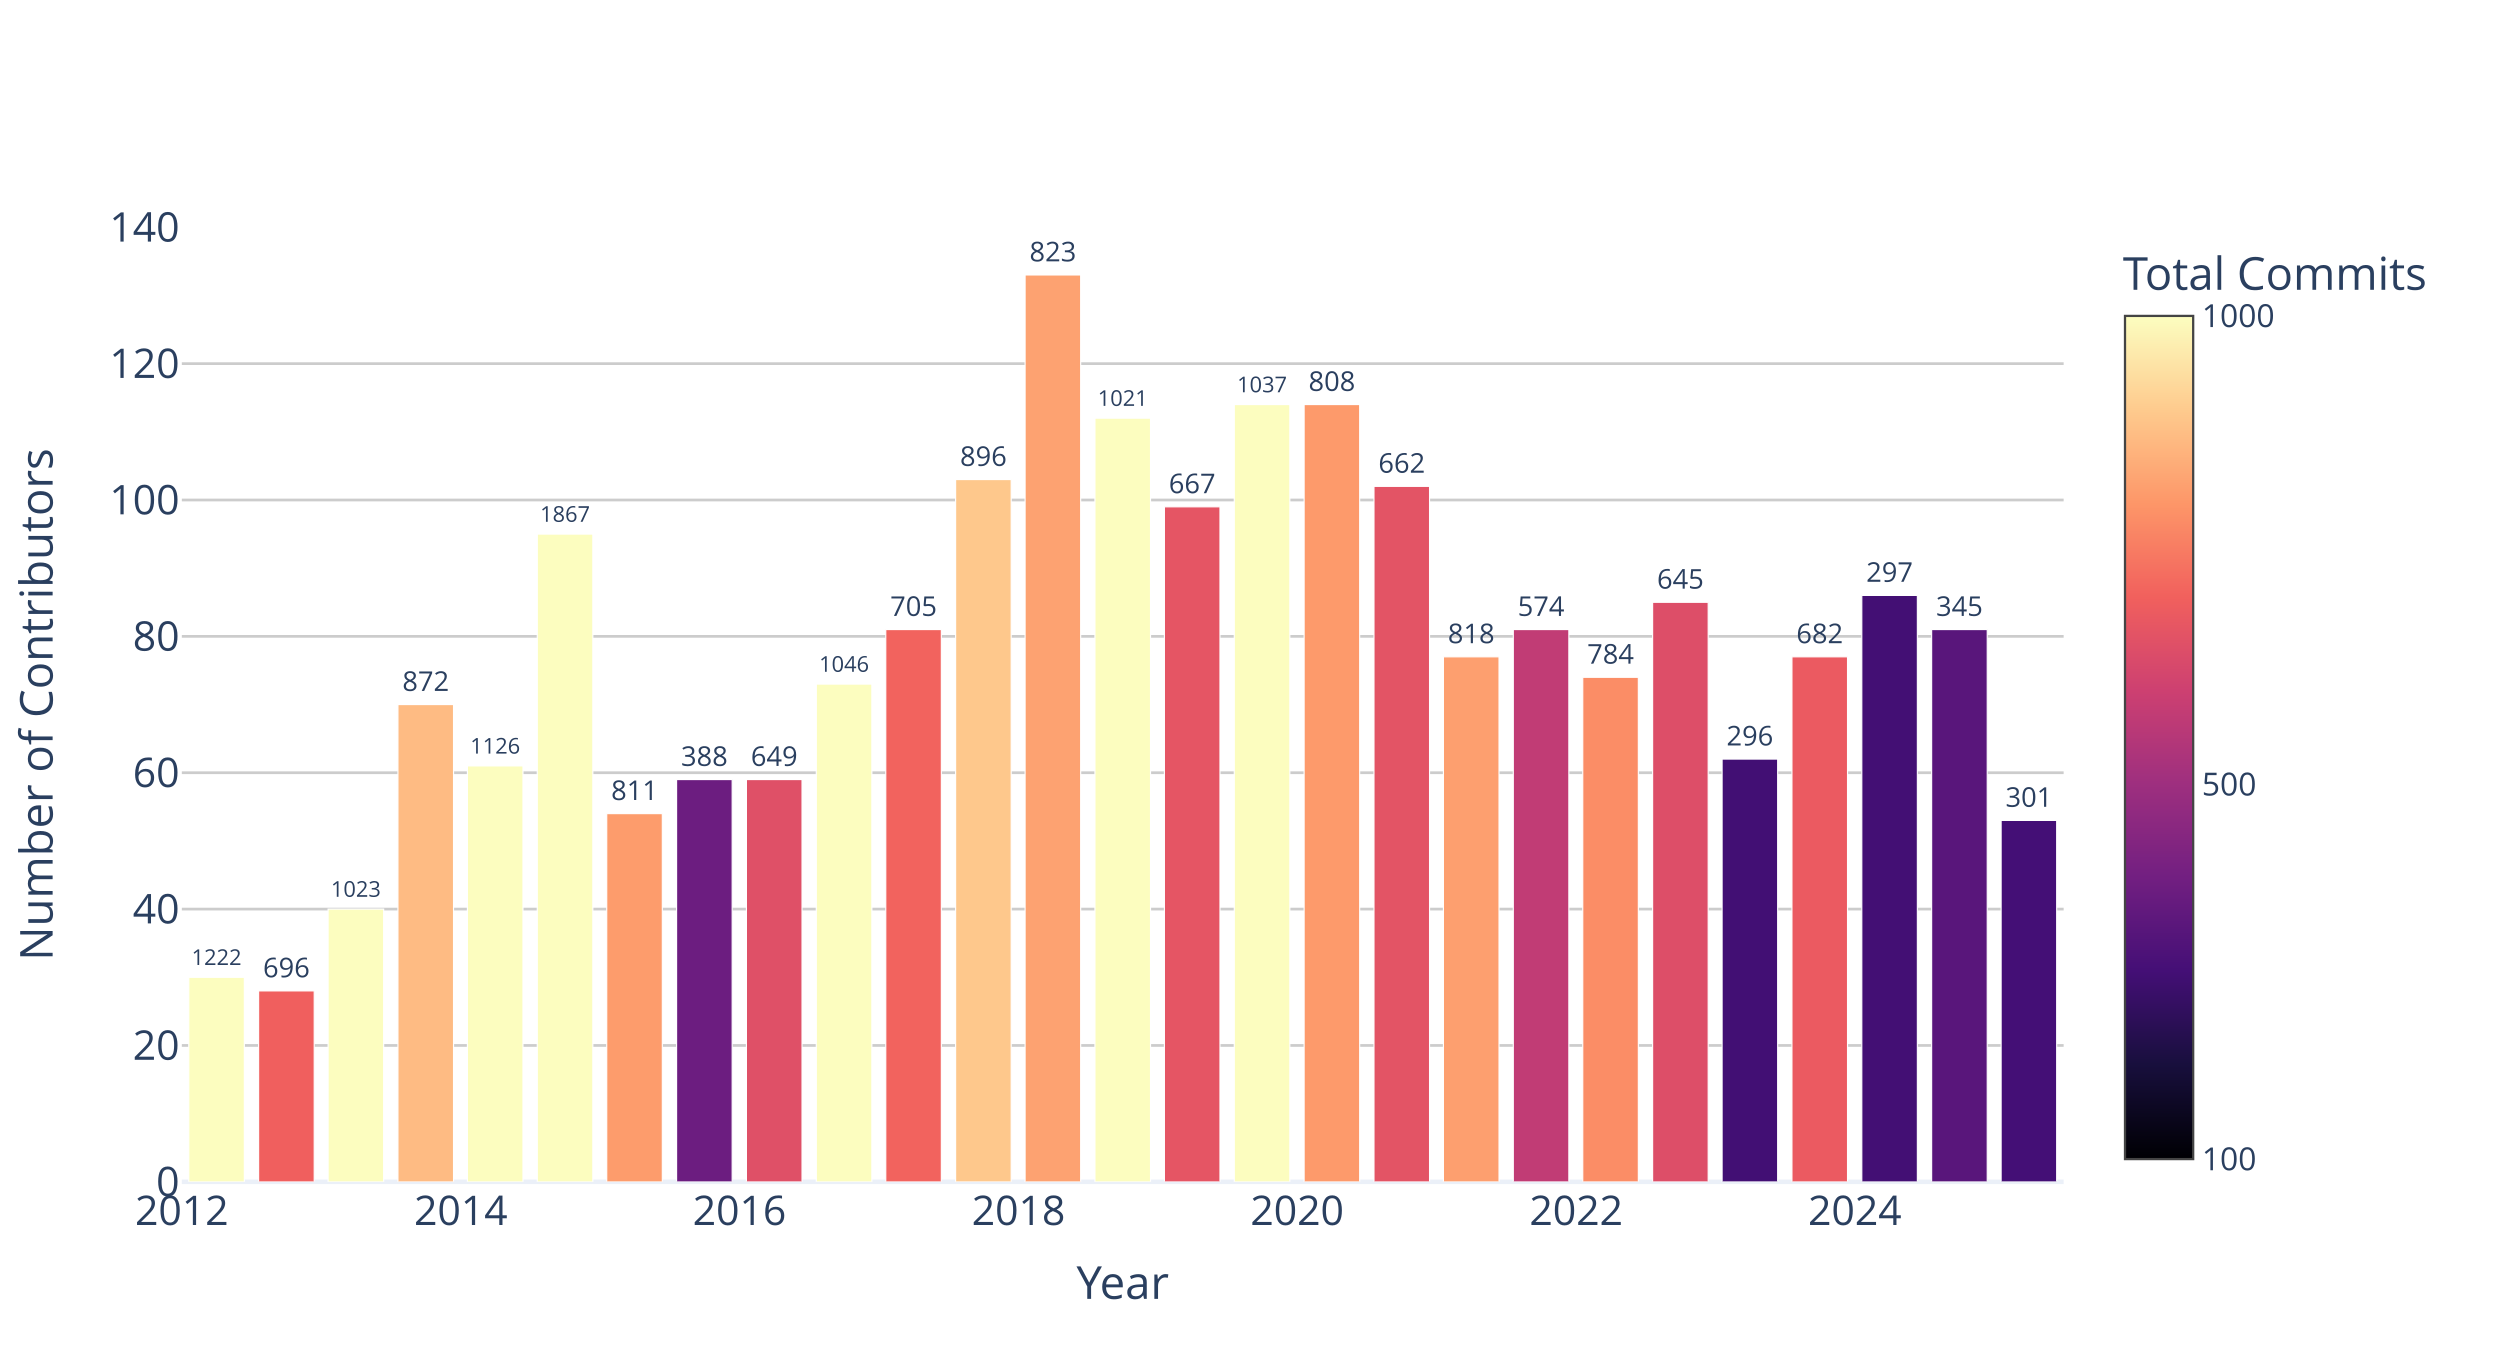
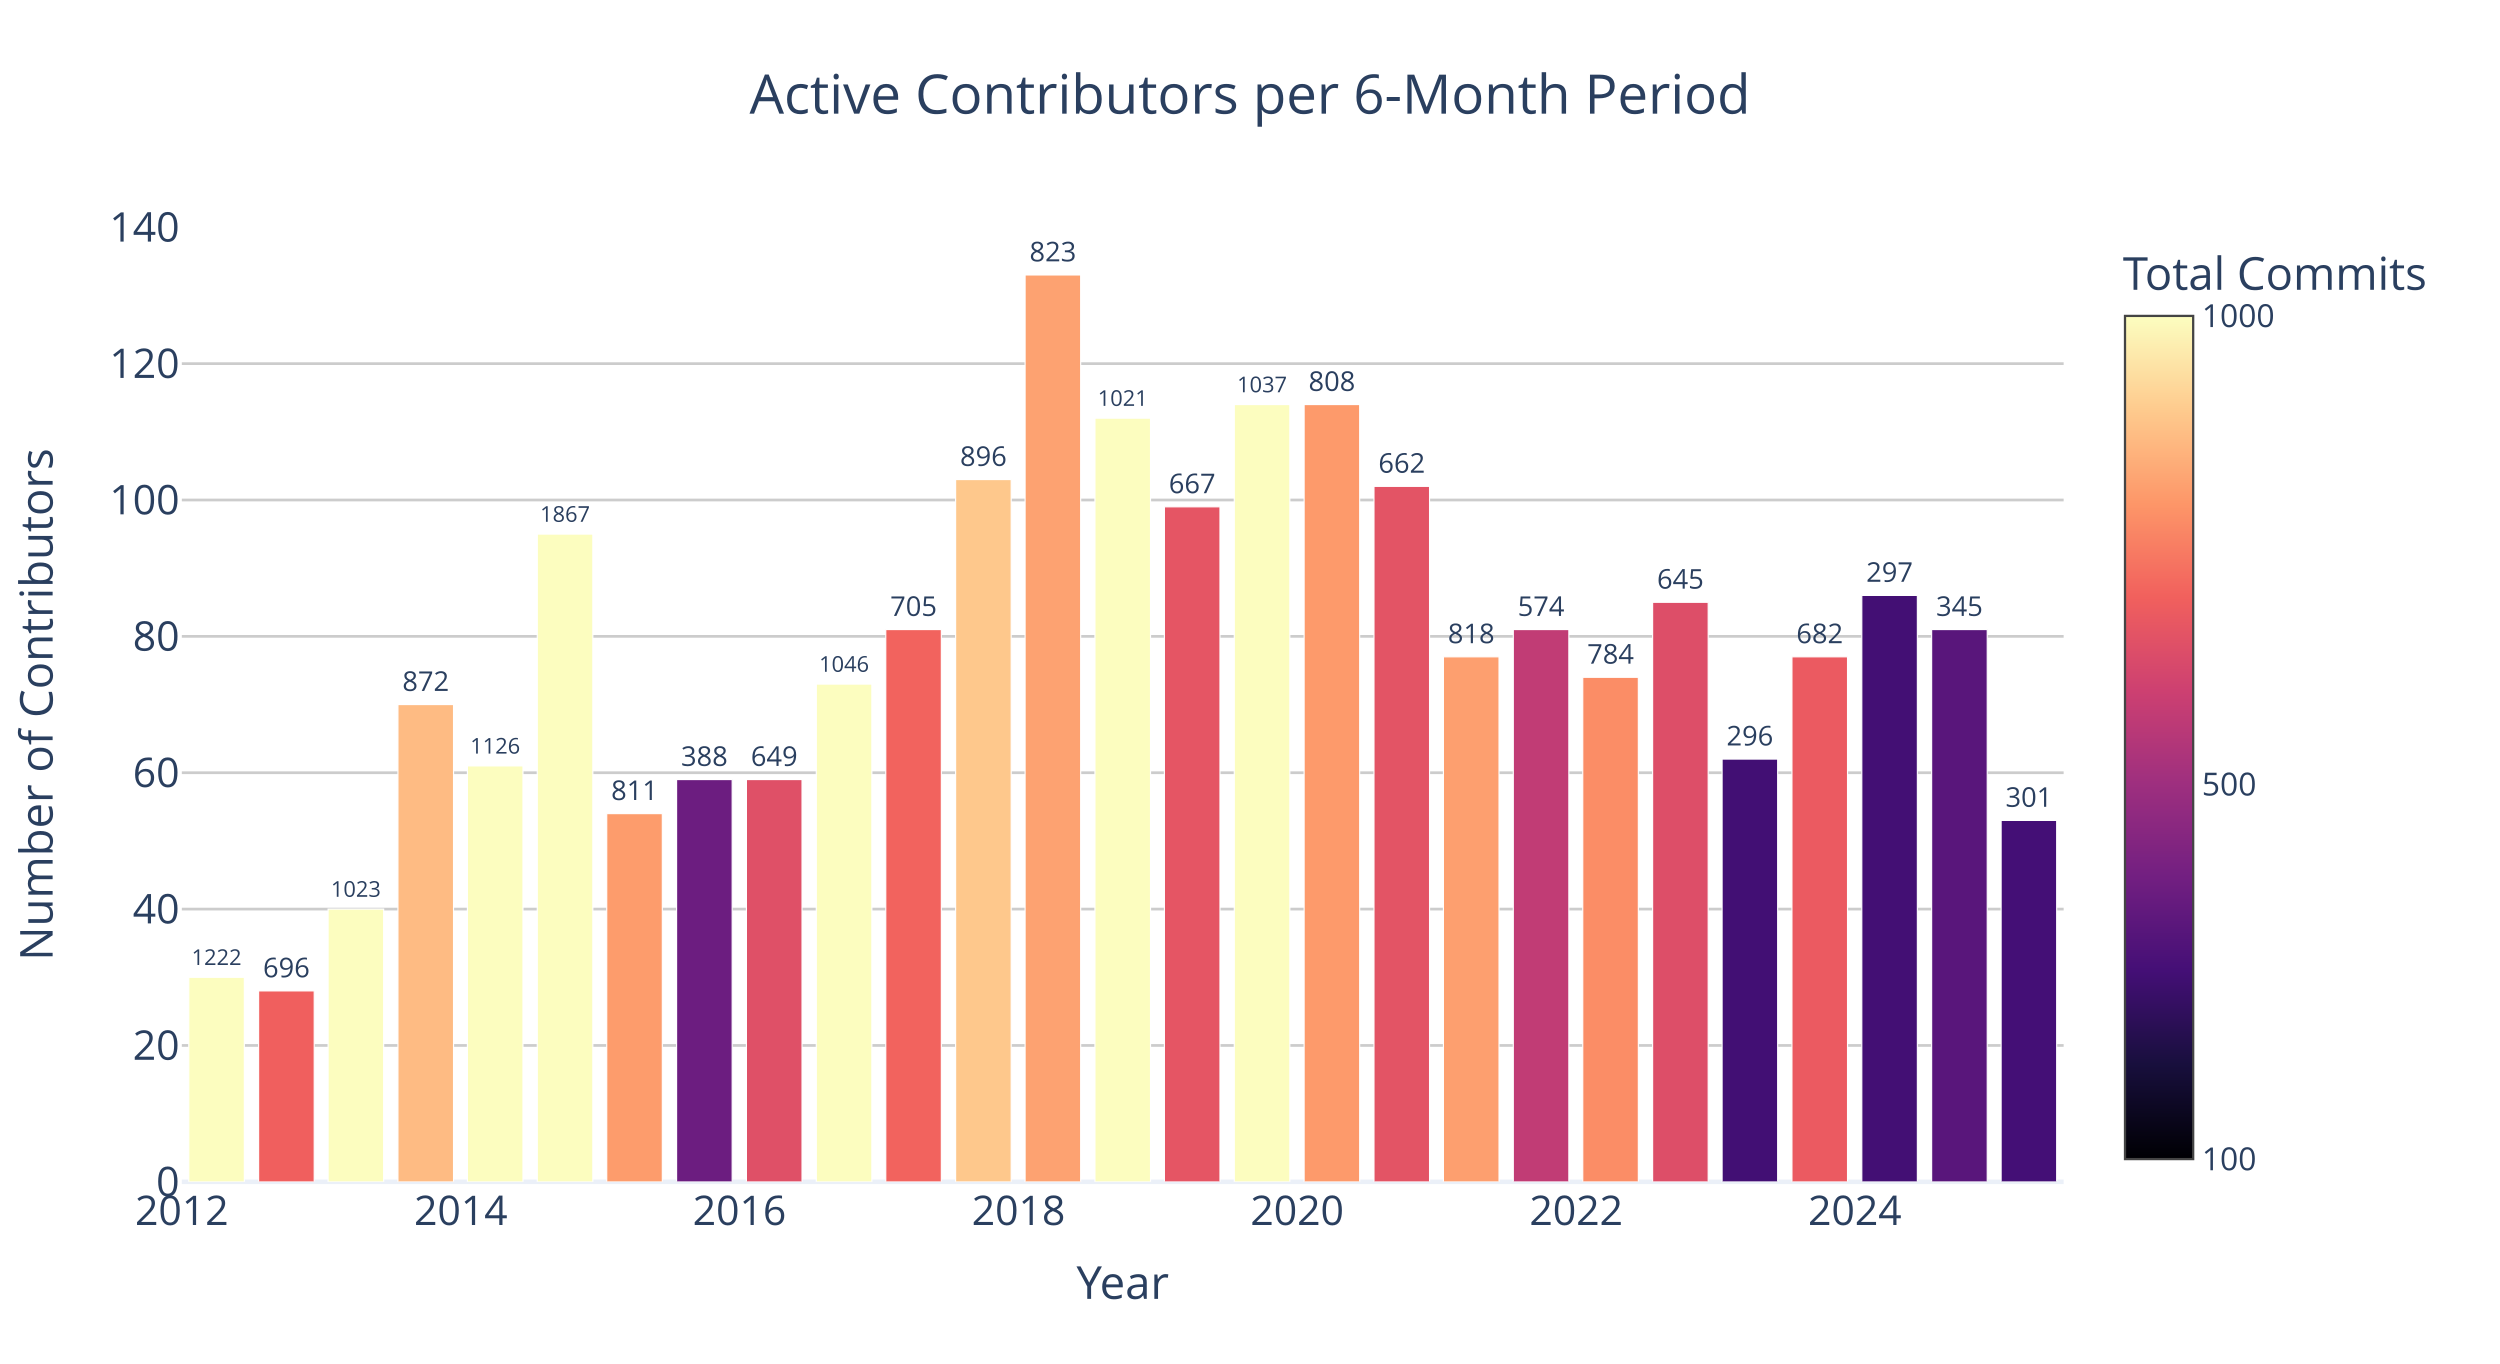
<svg xmlns="http://www.w3.org/2000/svg" class="main-svg" width="1100" height="600" style="" viewBox="0 0 1100 600">
  <rect x="0" y="0" width="1100" height="600" style="fill: rgb(255, 255, 255); fill-opacity: 1;" />
-   <defs id="defs-75726a">
+   <defs id="defs-d41ffb">
    <g class="clips">
-       <clipPath id="clip75726axyplot" class="plotclip">
+       <clipPath id="clipd41ffbxyplot" class="plotclip">
        <rect width="828" height="420" />
      </clipPath>
-       <clipPath class="axesclip" id="clip75726ax">
+       <clipPath class="axesclip" id="clipd41ffbx">
        <rect x="80" y="0" width="828" height="600" />
      </clipPath>
-       <clipPath class="axesclip" id="clip75726ay">
+       <clipPath class="axesclip" id="clipd41ffby">
        <rect x="0" y="100" width="1100" height="420" />
      </clipPath>
-       <clipPath class="axesclip" id="clip75726axy">
+       <clipPath class="axesclip" id="clipd41ffbxy">
        <rect x="80" y="100" width="828" height="420" />
      </clipPath>
    </g>
    <g class="gradients">
-       <linearGradient x1="0" y1="1" x2="0" y2="0" gradientUnits="objectBoundingBox" id="g75726a-cbffc4de">
+       <linearGradient x1="0" y1="1" x2="0" y2="0" gradientUnits="objectBoundingBox" id="gd41ffb-cb1e496d">
        <stop offset="0%" stop-color="rgb(0, 0, 4)" stop-opacity="1" />
        <stop offset="11.111%" stop-color="rgb(24, 15, 61)" stop-opacity="1" />
        <stop offset="22.222%" stop-color="rgb(68, 15, 118)" stop-opacity="1" />
        <stop offset="33.333%" stop-color="rgb(114, 31, 129)" stop-opacity="1" />
        <stop offset="44.444%" stop-color="rgb(158, 47, 127)" stop-opacity="1" />
        <stop offset="55.556%" stop-color="rgb(205, 64, 113)" stop-opacity="1" />
        <stop offset="66.667%" stop-color="rgb(241, 96, 93)" stop-opacity="1" />
        <stop offset="77.778%" stop-color="rgb(253, 150, 104)" stop-opacity="1" />
        <stop offset="88.889%" stop-color="rgb(254, 202, 141)" stop-opacity="1" />
        <stop offset="100%" stop-color="rgb(252, 253, 191)" stop-opacity="1" />
      </linearGradient>
    </g>
    <g class="patterns" />
  </defs>
  <g class="bglayer" />
  <g class="layer-below">
    <g class="imagelayer" />
    <g class="shapelayer" />
  </g>
  <g class="cartesianlayer">
    <g class="subplot xy">
      <g class="layer-subplot">
        <g class="shapelayer" />
        <g class="imagelayer" />
      </g>
      <g class="minor-gridlayer">
        <g class="x" />
        <g class="y" />
      </g>
      <g class="gridlayer">
        <g class="x" />
        <g class="y">
          <path class="ygrid crisp" transform="translate(0,460)" d="M80,0h828" style="stroke: rgb(0, 0, 0); stroke-opacity: 0.2; stroke-width: 1.2px;" />
          <path class="ygrid crisp" transform="translate(0,400)" d="M80,0h828" style="stroke: rgb(0, 0, 0); stroke-opacity: 0.2; stroke-width: 1.2px;" />
          <path class="ygrid crisp" transform="translate(0,340)" d="M80,0h828" style="stroke: rgb(0, 0, 0); stroke-opacity: 0.2; stroke-width: 1.2px;" />
          <path class="ygrid crisp" transform="translate(0,280)" d="M80,0h828" style="stroke: rgb(0, 0, 0); stroke-opacity: 0.2; stroke-width: 1.2px;" />
          <path class="ygrid crisp" transform="translate(0,220)" d="M80,0h828" style="stroke: rgb(0, 0, 0); stroke-opacity: 0.2; stroke-width: 1.2px;" />
          <path class="ygrid crisp" transform="translate(0,160)" d="M80,0h828" style="stroke: rgb(0, 0, 0); stroke-opacity: 0.2; stroke-width: 1.2px;" />
        </g>
      </g>
      <g class="zerolinelayer">
        <path class="yzl zl crisp" transform="translate(0,520)" d="M80,0h828" style="stroke: rgb(235, 240, 248); stroke-opacity: 1; stroke-width: 2px;" />
      </g>
      <g class="layer-between">
        <g class="shapelayer" />
        <g class="imagelayer" />
      </g>
      <path class="xlines-below" />
      <path class="ylines-below" />
      <g class="overlines-below" />
      <g class="xaxislayer-below" />
      <g class="yaxislayer-below" />
      <g class="overaxes-below" />
      <g class="overplot">
-         <g class="xy" transform="translate(80,100)" clip-path="url(#clip75726axyplot)">
+         <g class="xy" transform="translate(80,100)" clip-path="url(#clipd41ffbxyplot)">
          <g class="barlayer mlayer">
            <g class="trace bars" style="opacity: 1;">
              <g class="points">
                <g class="point">
                  <path d="M3.06,420V330H27.51V420Z" style="vector-effect: none; opacity: 1; stroke-width: 0.5px; fill: rgb(252, 253, 191); fill-opacity: 1; stroke: rgb(255, 255, 255); stroke-opacity: 1;" />
                  <text class="bartext bartext-outside" text-anchor="middle" data-notex="1" x="0" y="0" style="font-family: 'Open Sans', verdana, arial, sans-serif; font-size: 12px; fill: rgb(42, 63, 95); fill-opacity: 1; white-space: pre;" transform="translate(15.285,324.5963)scale(0.8012289)">1222</text>
                </g>
                <g class="point">
                  <path d="M33.79,420V336H58.25V420Z" style="vector-effect: none; opacity: 1; stroke-width: 0.5px; fill: rgb(240, 95, 94); fill-opacity: 1; stroke: rgb(255, 255, 255); stroke-opacity: 1;" />
                  <text class="bartext bartext-outside" text-anchor="middle" data-notex="1" x="0" y="0" style="font-family: 'Open Sans', verdana, arial, sans-serif; font-size: 12px; fill: rgb(42, 63, 95); fill-opacity: 1; white-space: pre;" transform="translate(46.02,330)">696</text>
                </g>
                <g class="point">
                  <path d="M64.36,420V300H88.81V420Z" style="vector-effect: none; opacity: 1; stroke-width: 0.5px; fill: rgb(252, 253, 191); fill-opacity: 1; stroke: rgb(255, 255, 255); stroke-opacity: 1;" />
                  <text class="bartext bartext-outside" text-anchor="middle" data-notex="1" x="0" y="0" style="font-family: 'Open Sans', verdana, arial, sans-serif; font-size: 12px; fill: rgb(42, 63, 95); fill-opacity: 1; white-space: pre;" transform="translate(76.585,294.5963)scale(0.8012289)">1023</text>
                </g>
                <g class="point">
                  <path d="M95.09,420V210H119.55V420Z" style="vector-effect: none; opacity: 1; stroke-width: 0.5px; fill: rgb(254, 187, 131); fill-opacity: 1; stroke: rgb(255, 255, 255); stroke-opacity: 1;" />
                  <text class="bartext bartext-outside" text-anchor="middle" data-notex="1" x="0" y="0" style="font-family: 'Open Sans', verdana, arial, sans-serif; font-size: 12px; fill: rgb(42, 63, 95); fill-opacity: 1; white-space: pre;" transform="translate(107.32,204)">872</text>
                </g>
                <g class="point">
                  <path d="M125.66,420V237H150.11V420Z" style="vector-effect: none; opacity: 1; stroke-width: 0.5px; fill: rgb(252, 253, 191); fill-opacity: 1; stroke: rgb(255, 255, 255); stroke-opacity: 1;" />
                  <text class="bartext bartext-outside" text-anchor="middle" data-notex="1" x="0" y="0" style="font-family: 'Open Sans', verdana, arial, sans-serif; font-size: 12px; fill: rgb(42, 63, 95); fill-opacity: 1; white-space: pre;" transform="translate(137.885,231.5963)scale(0.8012289)">1126</text>
                </g>
                <g class="point">
                  <path d="M156.4,420V135H180.85V420Z" style="vector-effect: none; opacity: 1; stroke-width: 0.5px; fill: rgb(252, 253, 191); fill-opacity: 1; stroke: rgb(255, 255, 255); stroke-opacity: 1;" />
                  <text class="bartext bartext-outside" text-anchor="middle" data-notex="1" x="0" y="0" style="font-family: 'Open Sans', verdana, arial, sans-serif; font-size: 12px; fill: rgb(42, 63, 95); fill-opacity: 1; white-space: pre;" transform="translate(168.625,129.5963)scale(0.8012289)">1867</text>
                </g>
                <g class="point">
                  <path d="M186.96,420V258H211.42V420Z" style="vector-effect: none; opacity: 1; stroke-width: 0.5px; fill: rgb(253, 156, 108); fill-opacity: 1; stroke: rgb(255, 255, 255); stroke-opacity: 1;" />
                  <text class="bartext bartext-outside" text-anchor="middle" data-notex="1" x="0" y="0" style="font-family: 'Open Sans', verdana, arial, sans-serif; font-size: 12px; fill: rgb(42, 63, 95); fill-opacity: 1; white-space: pre;" transform="translate(199.19,252)">811</text>
                </g>
                <g class="point">
                  <path d="M217.7,420V243H242.15V420Z" style="vector-effect: none; opacity: 1; stroke-width: 0.5px; fill: rgb(108, 29, 128); fill-opacity: 1; stroke: rgb(255, 255, 255); stroke-opacity: 1;" />
                  <text class="bartext bartext-outside" text-anchor="middle" data-notex="1" x="0" y="0" style="font-family: 'Open Sans', verdana, arial, sans-serif; font-size: 12px; fill: rgb(42, 63, 95); fill-opacity: 1; white-space: pre;" transform="translate(229.925,237)">388</text>
                </g>
                <g class="point">
                  <path d="M248.43,420V243H272.89V420Z" style="vector-effect: none; opacity: 1; stroke-width: 0.5px; fill: rgb(223, 80, 103); fill-opacity: 1; stroke: rgb(255, 255, 255); stroke-opacity: 1;" />
                  <text class="bartext bartext-outside" text-anchor="middle" data-notex="1" x="0" y="0" style="font-family: 'Open Sans', verdana, arial, sans-serif; font-size: 12px; fill: rgb(42, 63, 95); fill-opacity: 1; white-space: pre;" transform="translate(260.66,237)">649</text>
                </g>
                <g class="point">
                  <path d="M279.17,420V201H303.62V420Z" style="vector-effect: none; opacity: 1; stroke-width: 0.5px; fill: rgb(252, 253, 191); fill-opacity: 1; stroke: rgb(255, 255, 255); stroke-opacity: 1;" />
                  <text class="bartext bartext-outside" text-anchor="middle" data-notex="1" x="0" y="0" style="font-family: 'Open Sans', verdana, arial, sans-serif; font-size: 12px; fill: rgb(42, 63, 95); fill-opacity: 1; white-space: pre;" transform="translate(291.395,195.5963)scale(0.8012289)">1046</text>
                </g>
                <g class="point">
                  <path d="M309.74,420V177H334.19V420Z" style="vector-effect: none; opacity: 1; stroke-width: 0.5px; fill: rgb(242, 99, 94); fill-opacity: 1; stroke: rgb(255, 255, 255); stroke-opacity: 1;" />
                  <text class="bartext bartext-outside" text-anchor="middle" data-notex="1" x="0" y="0" style="font-family: 'Open Sans', verdana, arial, sans-serif; font-size: 12px; fill: rgb(42, 63, 95); fill-opacity: 1; white-space: pre;" transform="translate(321.965,171)">705</text>
                </g>
                <g class="point">
                  <path d="M340.47,420V111H364.92V420Z" style="vector-effect: none; opacity: 1; stroke-width: 0.5px; fill: rgb(254, 200, 140); fill-opacity: 1; stroke: rgb(255, 255, 255); stroke-opacity: 1;" />
                  <text class="bartext bartext-outside" text-anchor="middle" data-notex="1" x="0" y="0" style="font-family: 'Open Sans', verdana, arial, sans-serif; font-size: 12px; fill: rgb(42, 63, 95); fill-opacity: 1; white-space: pre;" transform="translate(352.695,105)">896</text>
                </g>
                <g class="point">
                  <path d="M371.04,420V21H395.49V420Z" style="vector-effect: none; opacity: 1; stroke-width: 0.5px; fill: rgb(253, 162, 113); fill-opacity: 1; stroke: rgb(255, 255, 255); stroke-opacity: 1;" />
                  <text class="bartext bartext-outside" text-anchor="middle" data-notex="1" x="0" y="0" style="font-family: 'Open Sans', verdana, arial, sans-serif; font-size: 12px; fill: rgb(42, 63, 95); fill-opacity: 1; white-space: pre;" transform="translate(383.265,15)">823</text>
                </g>
                <g class="point">
                  <path d="M401.77,420V84H426.23V420Z" style="vector-effect: none; opacity: 1; stroke-width: 0.5px; fill: rgb(252, 253, 191); fill-opacity: 1; stroke: rgb(255, 255, 255); stroke-opacity: 1;" />
                  <text class="bartext bartext-outside" text-anchor="middle" data-notex="1" x="0" y="0" style="font-family: 'Open Sans', verdana, arial, sans-serif; font-size: 12px; fill: rgb(42, 63, 95); fill-opacity: 1; white-space: pre;" transform="translate(414,78.59533)scale(0.8015566)">1021</text>
                </g>
                <g class="point">
                  <path d="M432.34,420V123H456.79V420Z" style="vector-effect: none; opacity: 1; stroke-width: 0.5px; fill: rgb(229, 85, 100); fill-opacity: 1; stroke: rgb(255, 255, 255); stroke-opacity: 1;" />
                  <text class="bartext bartext-outside" text-anchor="middle" data-notex="1" x="0" y="0" style="font-family: 'Open Sans', verdana, arial, sans-serif; font-size: 12px; fill: rgb(42, 63, 95); fill-opacity: 1; white-space: pre;" transform="translate(444.565,117)">667</text>
                </g>
                <g class="point">
                  <path d="M463.08,420V78H487.53V420Z" style="vector-effect: none; opacity: 1; stroke-width: 0.5px; fill: rgb(252, 253, 191); fill-opacity: 1; stroke: rgb(255, 255, 255); stroke-opacity: 1;" />
                  <text class="bartext bartext-outside" text-anchor="middle" data-notex="1" x="0" y="0" style="font-family: 'Open Sans', verdana, arial, sans-serif; font-size: 12px; fill: rgb(42, 63, 95); fill-opacity: 1; white-space: pre;" transform="translate(475.305,72.59631)scale(0.8012289)">1037</text>
                </g>
                <g class="point">
                  <path d="M493.81,420V78H518.26V420Z" style="vector-effect: none; opacity: 1; stroke-width: 0.5px; fill: rgb(253, 154, 107); fill-opacity: 1; stroke: rgb(255, 255, 255); stroke-opacity: 1;" />
                  <text class="bartext bartext-outside" text-anchor="middle" data-notex="1" x="0" y="0" style="font-family: 'Open Sans', verdana, arial, sans-serif; font-size: 12px; fill: rgb(42, 63, 95); fill-opacity: 1; white-space: pre;" transform="translate(506.035,72)">808</text>
                </g>
                <g class="point">
                  <path d="M524.55,420V114H549V420Z" style="vector-effect: none; opacity: 1; stroke-width: 0.5px; fill: rgb(227, 84, 101); fill-opacity: 1; stroke: rgb(255, 255, 255); stroke-opacity: 1;" />
                  <text class="bartext bartext-outside" text-anchor="middle" data-notex="1" x="0" y="0" style="font-family: 'Open Sans', verdana, arial, sans-serif; font-size: 12px; fill: rgb(42, 63, 95); fill-opacity: 1; white-space: pre;" transform="translate(536.775,108)">662</text>
                </g>
                <g class="point">
                  <path d="M555.11,420V189H579.57V420Z" style="vector-effect: none; opacity: 1; stroke-width: 0.5px; fill: rgb(253, 159, 111); fill-opacity: 1; stroke: rgb(255, 255, 255); stroke-opacity: 1;" />
                  <text class="bartext bartext-outside" text-anchor="middle" data-notex="1" x="0" y="0" style="font-family: 'Open Sans', verdana, arial, sans-serif; font-size: 12px; fill: rgb(42, 63, 95); fill-opacity: 1; white-space: pre;" transform="translate(567.34,183)">818</text>
                </g>
                <g class="point">
                  <path d="M585.85,420V177H610.3V420Z" style="vector-effect: none; opacity: 1; stroke-width: 0.5px; fill: rgb(193, 60, 117); fill-opacity: 1; stroke: rgb(255, 255, 255); stroke-opacity: 1;" />
                  <text class="bartext bartext-outside" text-anchor="middle" data-notex="1" x="0" y="0" style="font-family: 'Open Sans', verdana, arial, sans-serif; font-size: 12px; fill: rgb(42, 63, 95); fill-opacity: 1; white-space: pre;" transform="translate(598.075,171)">574</text>
                </g>
                <g class="point">
                  <path d="M616.41,420V198H640.87V420Z" style="vector-effect: none; opacity: 1; stroke-width: 0.5px; fill: rgb(251, 141, 102); fill-opacity: 1; stroke: rgb(255, 255, 255); stroke-opacity: 1;" />
                  <text class="bartext bartext-outside" text-anchor="middle" data-notex="1" x="0" y="0" style="font-family: 'Open Sans', verdana, arial, sans-serif; font-size: 12px; fill: rgb(42, 63, 95); fill-opacity: 1; white-space: pre;" transform="translate(628.64,192)">784</text>
                </g>
                <g class="point">
                  <path d="M647.15,420V165H671.6V420Z" style="vector-effect: none; opacity: 1; stroke-width: 0.5px; fill: rgb(221, 78, 104); fill-opacity: 1; stroke: rgb(255, 255, 255); stroke-opacity: 1;" />
                  <text class="bartext bartext-outside" text-anchor="middle" data-notex="1" x="0" y="0" style="font-family: 'Open Sans', verdana, arial, sans-serif; font-size: 12px; fill: rgb(42, 63, 95); fill-opacity: 1; white-space: pre;" transform="translate(659.375,159)">645</text>
                </g>
                <g class="point">
                  <path d="M677.72,420V234H702.17V420Z" style="vector-effect: none; opacity: 1; stroke-width: 0.5px; fill: rgb(66, 15, 116); fill-opacity: 1; stroke: rgb(255, 255, 255); stroke-opacity: 1;" />
                  <text class="bartext bartext-outside" text-anchor="middle" data-notex="1" x="0" y="0" style="font-family: 'Open Sans', verdana, arial, sans-serif; font-size: 12px; fill: rgb(42, 63, 95); fill-opacity: 1; white-space: pre;" transform="translate(689.945,228)">296</text>
                </g>
                <g class="point">
                  <path d="M708.45,420V189H732.91V420Z" style="vector-effect: none; opacity: 1; stroke-width: 0.5px; fill: rgb(235, 90, 97); fill-opacity: 1; stroke: rgb(255, 255, 255); stroke-opacity: 1;" />
                  <text class="bartext bartext-outside" text-anchor="middle" data-notex="1" x="0" y="0" style="font-family: 'Open Sans', verdana, arial, sans-serif; font-size: 12px; fill: rgb(42, 63, 95); fill-opacity: 1; white-space: pre;" transform="translate(720.68,183)">682</text>
                </g>
                <g class="point">
                  <path d="M739.19,420V162H763.64V420Z" style="vector-effect: none; opacity: 1; stroke-width: 0.5px; fill: rgb(67, 15, 116); fill-opacity: 1; stroke: rgb(255, 255, 255); stroke-opacity: 1;" />
                  <text class="bartext bartext-outside" text-anchor="middle" data-notex="1" x="0" y="0" style="font-family: 'Open Sans', verdana, arial, sans-serif; font-size: 12px; fill: rgb(42, 63, 95); fill-opacity: 1; white-space: pre;" transform="translate(751.415,156)">297</text>
                </g>
                <g class="point">
                  <path d="M769.92,420V177H794.38V420Z" style="vector-effect: none; opacity: 1; stroke-width: 0.5px; fill: rgb(89, 22, 123); fill-opacity: 1; stroke: rgb(255, 255, 255); stroke-opacity: 1;" />
                  <text class="bartext bartext-outside" text-anchor="middle" data-notex="1" x="0" y="0" style="font-family: 'Open Sans', verdana, arial, sans-serif; font-size: 12px; fill: rgb(42, 63, 95); fill-opacity: 1; white-space: pre;" transform="translate(782.15,171)">345</text>
                </g>
                <g class="point">
                  <path d="M800.49,420V261H824.94V420Z" style="vector-effect: none; opacity: 1; stroke-width: 0.5px; fill: rgb(68, 15, 118); fill-opacity: 1; stroke: rgb(255, 255, 255); stroke-opacity: 1;" />
                  <text class="bartext bartext-outside" text-anchor="middle" data-notex="1" x="0" y="0" style="font-family: 'Open Sans', verdana, arial, sans-serif; font-size: 12px; fill: rgb(42, 63, 95); fill-opacity: 1; white-space: pre;" transform="translate(812.715,255)">301</text>
                </g>
              </g>
            </g>
          </g>
          <g class="scatterlayer mlayer">
-             <g class="trace scatter traceffc4de" style="stroke-miterlimit: 2; opacity: 1;">
+             <g class="trace scatter trace1e496d" style="stroke-miterlimit: 2; opacity: 1;">
              <g class="fills" />
              <g class="errorbars" />
              <g class="lines" />
              <g class="points" />
              <g class="text" />
            </g>
          </g>
        </g>
      </g>
-       <g class="zerolinelayer-above" />
      <path class="xlines-above crisp" d="M0,0" style="fill: none;" />
      <path class="ylines-above crisp" d="M0,0" style="fill: none;" />
      <g class="overlines-above" />
      <g class="xaxislayer-above">
        <g class="xtick">
-           <text text-anchor="middle" x="0" y="539" transform="translate(80,0)" style="font-family: 'Open Sans', verdana, arial, sans-serif; font-size: 18px; fill: rgb(42, 63, 95); fill-opacity: 1; white-space: pre;">2012</text>
-         </g>
-         <g class="xtick">
-           <text text-anchor="middle" x="0" y="539" style="font-family: 'Open Sans', verdana, arial, sans-serif; font-size: 18px; fill: rgb(42, 63, 95); fill-opacity: 1; white-space: pre;" transform="translate(202.77,0)">2014</text>
-         </g>
-         <g class="xtick">
-           <text text-anchor="middle" x="0" y="539" style="font-family: 'Open Sans', verdana, arial, sans-serif; font-size: 18px; fill: rgb(42, 63, 95); fill-opacity: 1; white-space: pre;" transform="translate(325.38,0)">2016</text>
-         </g>
-         <g class="xtick">
-           <text text-anchor="middle" x="0" y="539" style="font-family: 'Open Sans', verdana, arial, sans-serif; font-size: 18px; fill: rgb(42, 63, 95); fill-opacity: 1; white-space: pre;" transform="translate(448.15,0)">2018</text>
-         </g>
-         <g class="xtick">
-           <text text-anchor="middle" x="0" y="539" style="font-family: 'Open Sans', verdana, arial, sans-serif; font-size: 18px; fill: rgb(42, 63, 95); fill-opacity: 1; white-space: pre;" transform="translate(570.75,0)">2020</text>
-         </g>
-         <g class="xtick">
-           <text text-anchor="middle" x="0" y="539" style="font-family: 'Open Sans', verdana, arial, sans-serif; font-size: 18px; fill: rgb(42, 63, 95); fill-opacity: 1; white-space: pre;" transform="translate(693.53,0)">2022</text>
-         </g>
-         <g class="xtick">
-           <text text-anchor="middle" x="0" y="539" style="font-family: 'Open Sans', verdana, arial, sans-serif; font-size: 18px; fill: rgb(42, 63, 95); fill-opacity: 1; white-space: pre;" transform="translate(816.13,0)">2024</text>
+           <text text-anchor="middle" x="0" y="539" transform="translate(80,0)" style="font-family: 'Open Sans', verdana, arial, sans-serif; font-size: 18px; fill: rgb(42, 63, 95); fill-opacity: 1; white-space: pre; opacity: 1;">2012</text>
+         </g>
+         <g class="xtick">
+           <text text-anchor="middle" x="0" y="539" style="font-family: 'Open Sans', verdana, arial, sans-serif; font-size: 18px; fill: rgb(42, 63, 95); fill-opacity: 1; white-space: pre; opacity: 1;" transform="translate(202.77,0)">2014</text>
+         </g>
+         <g class="xtick">
+           <text text-anchor="middle" x="0" y="539" style="font-family: 'Open Sans', verdana, arial, sans-serif; font-size: 18px; fill: rgb(42, 63, 95); fill-opacity: 1; white-space: pre; opacity: 1;" transform="translate(325.38,0)">2016</text>
+         </g>
+         <g class="xtick">
+           <text text-anchor="middle" x="0" y="539" style="font-family: 'Open Sans', verdana, arial, sans-serif; font-size: 18px; fill: rgb(42, 63, 95); fill-opacity: 1; white-space: pre; opacity: 1;" transform="translate(448.15,0)">2018</text>
+         </g>
+         <g class="xtick">
+           <text text-anchor="middle" x="0" y="539" style="font-family: 'Open Sans', verdana, arial, sans-serif; font-size: 18px; fill: rgb(42, 63, 95); fill-opacity: 1; white-space: pre; opacity: 1;" transform="translate(570.75,0)">2020</text>
+         </g>
+         <g class="xtick">
+           <text text-anchor="middle" x="0" y="539" style="font-family: 'Open Sans', verdana, arial, sans-serif; font-size: 18px; fill: rgb(42, 63, 95); fill-opacity: 1; white-space: pre; opacity: 1;" transform="translate(693.53,0)">2022</text>
+         </g>
+         <g class="xtick">
+           <text text-anchor="middle" x="0" y="539" style="font-family: 'Open Sans', verdana, arial, sans-serif; font-size: 18px; fill: rgb(42, 63, 95); fill-opacity: 1; white-space: pre; opacity: 1;" transform="translate(816.13,0)">2024</text>
        </g>
      </g>
      <g class="yaxislayer-above">
        <g class="ytick">
-           <text text-anchor="end" x="79" y="6.3" transform="translate(0,520)" style="font-family: 'Open Sans', verdana, arial, sans-serif; font-size: 18px; fill: rgb(42, 63, 95); fill-opacity: 1; white-space: pre;">0</text>
-         </g>
-         <g class="ytick">
-           <text text-anchor="end" x="79" y="6.3" style="font-family: 'Open Sans', verdana, arial, sans-serif; font-size: 18px; fill: rgb(42, 63, 95); fill-opacity: 1; white-space: pre;" transform="translate(0,460)">20</text>
-         </g>
-         <g class="ytick">
-           <text text-anchor="end" x="79" y="6.3" style="font-family: 'Open Sans', verdana, arial, sans-serif; font-size: 18px; fill: rgb(42, 63, 95); fill-opacity: 1; white-space: pre;" transform="translate(0,400)">40</text>
-         </g>
-         <g class="ytick">
-           <text text-anchor="end" x="79" y="6.3" style="font-family: 'Open Sans', verdana, arial, sans-serif; font-size: 18px; fill: rgb(42, 63, 95); fill-opacity: 1; white-space: pre;" transform="translate(0,340)">60</text>
-         </g>
-         <g class="ytick">
-           <text text-anchor="end" x="79" y="6.3" style="font-family: 'Open Sans', verdana, arial, sans-serif; font-size: 18px; fill: rgb(42, 63, 95); fill-opacity: 1; white-space: pre;" transform="translate(0,280)">80</text>
-         </g>
-         <g class="ytick">
-           <text text-anchor="end" x="79" y="6.3" style="font-family: 'Open Sans', verdana, arial, sans-serif; font-size: 18px; fill: rgb(42, 63, 95); fill-opacity: 1; white-space: pre;" transform="translate(0,220)">100</text>
-         </g>
-         <g class="ytick">
-           <text text-anchor="end" x="79" y="6.3" style="font-family: 'Open Sans', verdana, arial, sans-serif; font-size: 18px; fill: rgb(42, 63, 95); fill-opacity: 1; white-space: pre;" transform="translate(0,160)">120</text>
-         </g>
-         <g class="ytick">
-           <text text-anchor="end" x="79" y="6.3" style="font-family: 'Open Sans', verdana, arial, sans-serif; font-size: 18px; fill: rgb(42, 63, 95); fill-opacity: 1; white-space: pre;" transform="translate(0,100)">140</text>
+           <text text-anchor="end" x="79" y="6.3" transform="translate(0,520)" style="font-family: 'Open Sans', verdana, arial, sans-serif; font-size: 18px; fill: rgb(42, 63, 95); fill-opacity: 1; white-space: pre; opacity: 1;">0</text>
+         </g>
+         <g class="ytick">
+           <text text-anchor="end" x="79" y="6.3" style="font-family: 'Open Sans', verdana, arial, sans-serif; font-size: 18px; fill: rgb(42, 63, 95); fill-opacity: 1; white-space: pre; opacity: 1;" transform="translate(0,460)">20</text>
+         </g>
+         <g class="ytick">
+           <text text-anchor="end" x="79" y="6.3" style="font-family: 'Open Sans', verdana, arial, sans-serif; font-size: 18px; fill: rgb(42, 63, 95); fill-opacity: 1; white-space: pre; opacity: 1;" transform="translate(0,400)">40</text>
+         </g>
+         <g class="ytick">
+           <text text-anchor="end" x="79" y="6.3" style="font-family: 'Open Sans', verdana, arial, sans-serif; font-size: 18px; fill: rgb(42, 63, 95); fill-opacity: 1; white-space: pre; opacity: 1;" transform="translate(0,340)">60</text>
+         </g>
+         <g class="ytick">
+           <text text-anchor="end" x="79" y="6.3" style="font-family: 'Open Sans', verdana, arial, sans-serif; font-size: 18px; fill: rgb(42, 63, 95); fill-opacity: 1; white-space: pre; opacity: 1;" transform="translate(0,280)">80</text>
+         </g>
+         <g class="ytick">
+           <text text-anchor="end" x="79" y="6.3" style="font-family: 'Open Sans', verdana, arial, sans-serif; font-size: 18px; fill: rgb(42, 63, 95); fill-opacity: 1; white-space: pre; opacity: 1;" transform="translate(0,220)">100</text>
+         </g>
+         <g class="ytick">
+           <text text-anchor="end" x="79" y="6.3" style="font-family: 'Open Sans', verdana, arial, sans-serif; font-size: 18px; fill: rgb(42, 63, 95); fill-opacity: 1; white-space: pre; opacity: 1;" transform="translate(0,160)">120</text>
+         </g>
+         <g class="ytick">
+           <text text-anchor="end" x="79" y="6.3" style="font-family: 'Open Sans', verdana, arial, sans-serif; font-size: 18px; fill: rgb(42, 63, 95); fill-opacity: 1; white-space: pre; opacity: 1;" transform="translate(0,100)">140</text>
        </g>
      </g>
      <g class="overaxes-above" />
    </g>
  </g>
  <g class="polarlayer" />
  <g class="smithlayer" />
  <g class="ternarylayer" />
  <g class="geolayer" />
  <g class="funnelarealayer" />
  <g class="pielayer" />
  <g class="iciclelayer" />
  <g class="treemaplayer" />
  <g class="sunburstlayer" />
  <g class="glimages" />
-   <defs id="topdefs-75726a">
+   <defs id="topdefs-d41ffb">
    <g class="clips" />
  </defs>
  <g class="layer-above">
    <g class="imagelayer" />
    <g class="shapelayer" />
  </g>
  <g class="infolayer">
-     <g class="cbffc4de colorbar" transform="translate(80,100)">
+     <g class="cb1e496d colorbar" transform="translate(80,100)">
      <rect class="cbbg" x="844.5" y="0" width="163.092" height="421" style="fill: rgb(0, 0, 0); fill-opacity: 0; stroke: rgb(68, 68, 68); stroke-opacity: 1; stroke-width: 0;" />
      <g class="cbfills" transform="translate(0,39)">
-         <rect class="cbfill gradient_filled" style="fill: url('#g75726a-cbffc4de');" x="855" y="0" width="30" height="371" />
+         <rect class="cbfill gradient_filled" style="fill: url('#gd41ffb-cb1e496d');" x="855" y="0" width="30" height="371" />
      </g>
      <g class="cblines" transform="translate(0,39)" />
      <g class="cbaxis crisp" transform="translate(0,-100)">
-         <g class="ycbffc4detick">
-           <text text-anchor="start" x="888.8" y="4.9" transform="translate(0,510)" style="font-family: 'Open Sans', verdana, arial, sans-serif; font-size: 14px; fill: rgb(42, 63, 95); fill-opacity: 1; white-space: pre;">100</text>
-         </g>
-         <g class="ycbffc4detick">
-           <text text-anchor="start" x="888.8" y="4.9" style="font-family: 'Open Sans', verdana, arial, sans-serif; font-size: 14px; fill: rgb(42, 63, 95); fill-opacity: 1; white-space: pre;" transform="translate(0,345.11)">500</text>
-         </g>
-         <g class="ycbffc4detick">
-           <text text-anchor="start" x="888.8" y="4.9" style="font-family: 'Open Sans', verdana, arial, sans-serif; font-size: 14px; fill: rgb(42, 63, 95); fill-opacity: 1; white-space: pre;" transform="translate(0,139)">1000</text>
+         <g class="ycb1e496dtick">
+           <text text-anchor="start" x="888.8" y="4.9" transform="translate(0,510)" style="font-family: 'Open Sans', verdana, arial, sans-serif; font-size: 14px; fill: rgb(42, 63, 95); fill-opacity: 1; white-space: pre; opacity: 1;">100</text>
+         </g>
+         <g class="ycb1e496dtick">
+           <text text-anchor="start" x="888.8" y="4.9" style="font-family: 'Open Sans', verdana, arial, sans-serif; font-size: 14px; fill: rgb(42, 63, 95); fill-opacity: 1; white-space: pre; opacity: 1;" transform="translate(0,345.11)">500</text>
+         </g>
+         <g class="ycb1e496dtick">
+           <text text-anchor="start" x="888.8" y="4.9" style="font-family: 'Open Sans', verdana, arial, sans-serif; font-size: 14px; fill: rgb(42, 63, 95); fill-opacity: 1; white-space: pre; opacity: 1;" transform="translate(0,139)">1000</text>
        </g>
      </g>
      <g class="cbtitleunshift" transform="translate(-80,-100)">
        <g class="cbtitle" transform="translate(-0.5,-0.5)">
-           <text class="ycbffc4detitle" x="934.56" y="128" text-anchor="start" style="opacity: 1; font-family: 'Open Sans', verdana, arial, sans-serif; font-size: 20px; fill: rgb(42, 63, 95); fill-opacity: 1; white-space: pre;">Total Commits</text>
+           <text class="ycb1e496dtitle" x="934.56" y="128" text-anchor="start" style="opacity: 1; font-family: 'Open Sans', verdana, arial, sans-serif; font-size: 20px; fill: rgb(42, 63, 95); fill-opacity: 1; white-space: pre;">Total Commits</text>
        </g>
      </g>
      <rect class="cboutline" x="855" y="39" width="30" height="371" style="stroke: rgb(68, 68, 68); stroke-opacity: 1; fill: none; stroke-width: 1;" />
    </g>
-     <g class="g-gtitle" />
+     <g class="g-gtitle">
+       <text class="gtitle" x="550" y="50" text-anchor="middle" dy="0em" style="opacity: 1; font-family: 'Open Sans', verdana, arial, sans-serif; font-size: 24px; fill: rgb(42, 63, 95); fill-opacity: 1; white-space: pre;">Active Contributors per 6-Month Period</text>
+     </g>
    <g class="g-xtitle">
      <text class="xtitle" x="494" y="571.5" text-anchor="middle" style="opacity: 1; font-family: 'Open Sans', verdana, arial, sans-serif; font-size: 20px; fill: rgb(42, 63, 95); fill-opacity: 1; white-space: pre;">Year</text>
    </g>
    <g class="g-ytitle">
      <text class="ytitle" transform="rotate(-90,23.15625,310)" x="23.156" y="310" text-anchor="middle" style="opacity: 1; font-family: 'Open Sans', verdana, arial, sans-serif; font-size: 20px; fill: rgb(42, 63, 95); fill-opacity: 1; white-space: pre;">Number of Contributors</text>
    </g>
  </g>
</svg>
